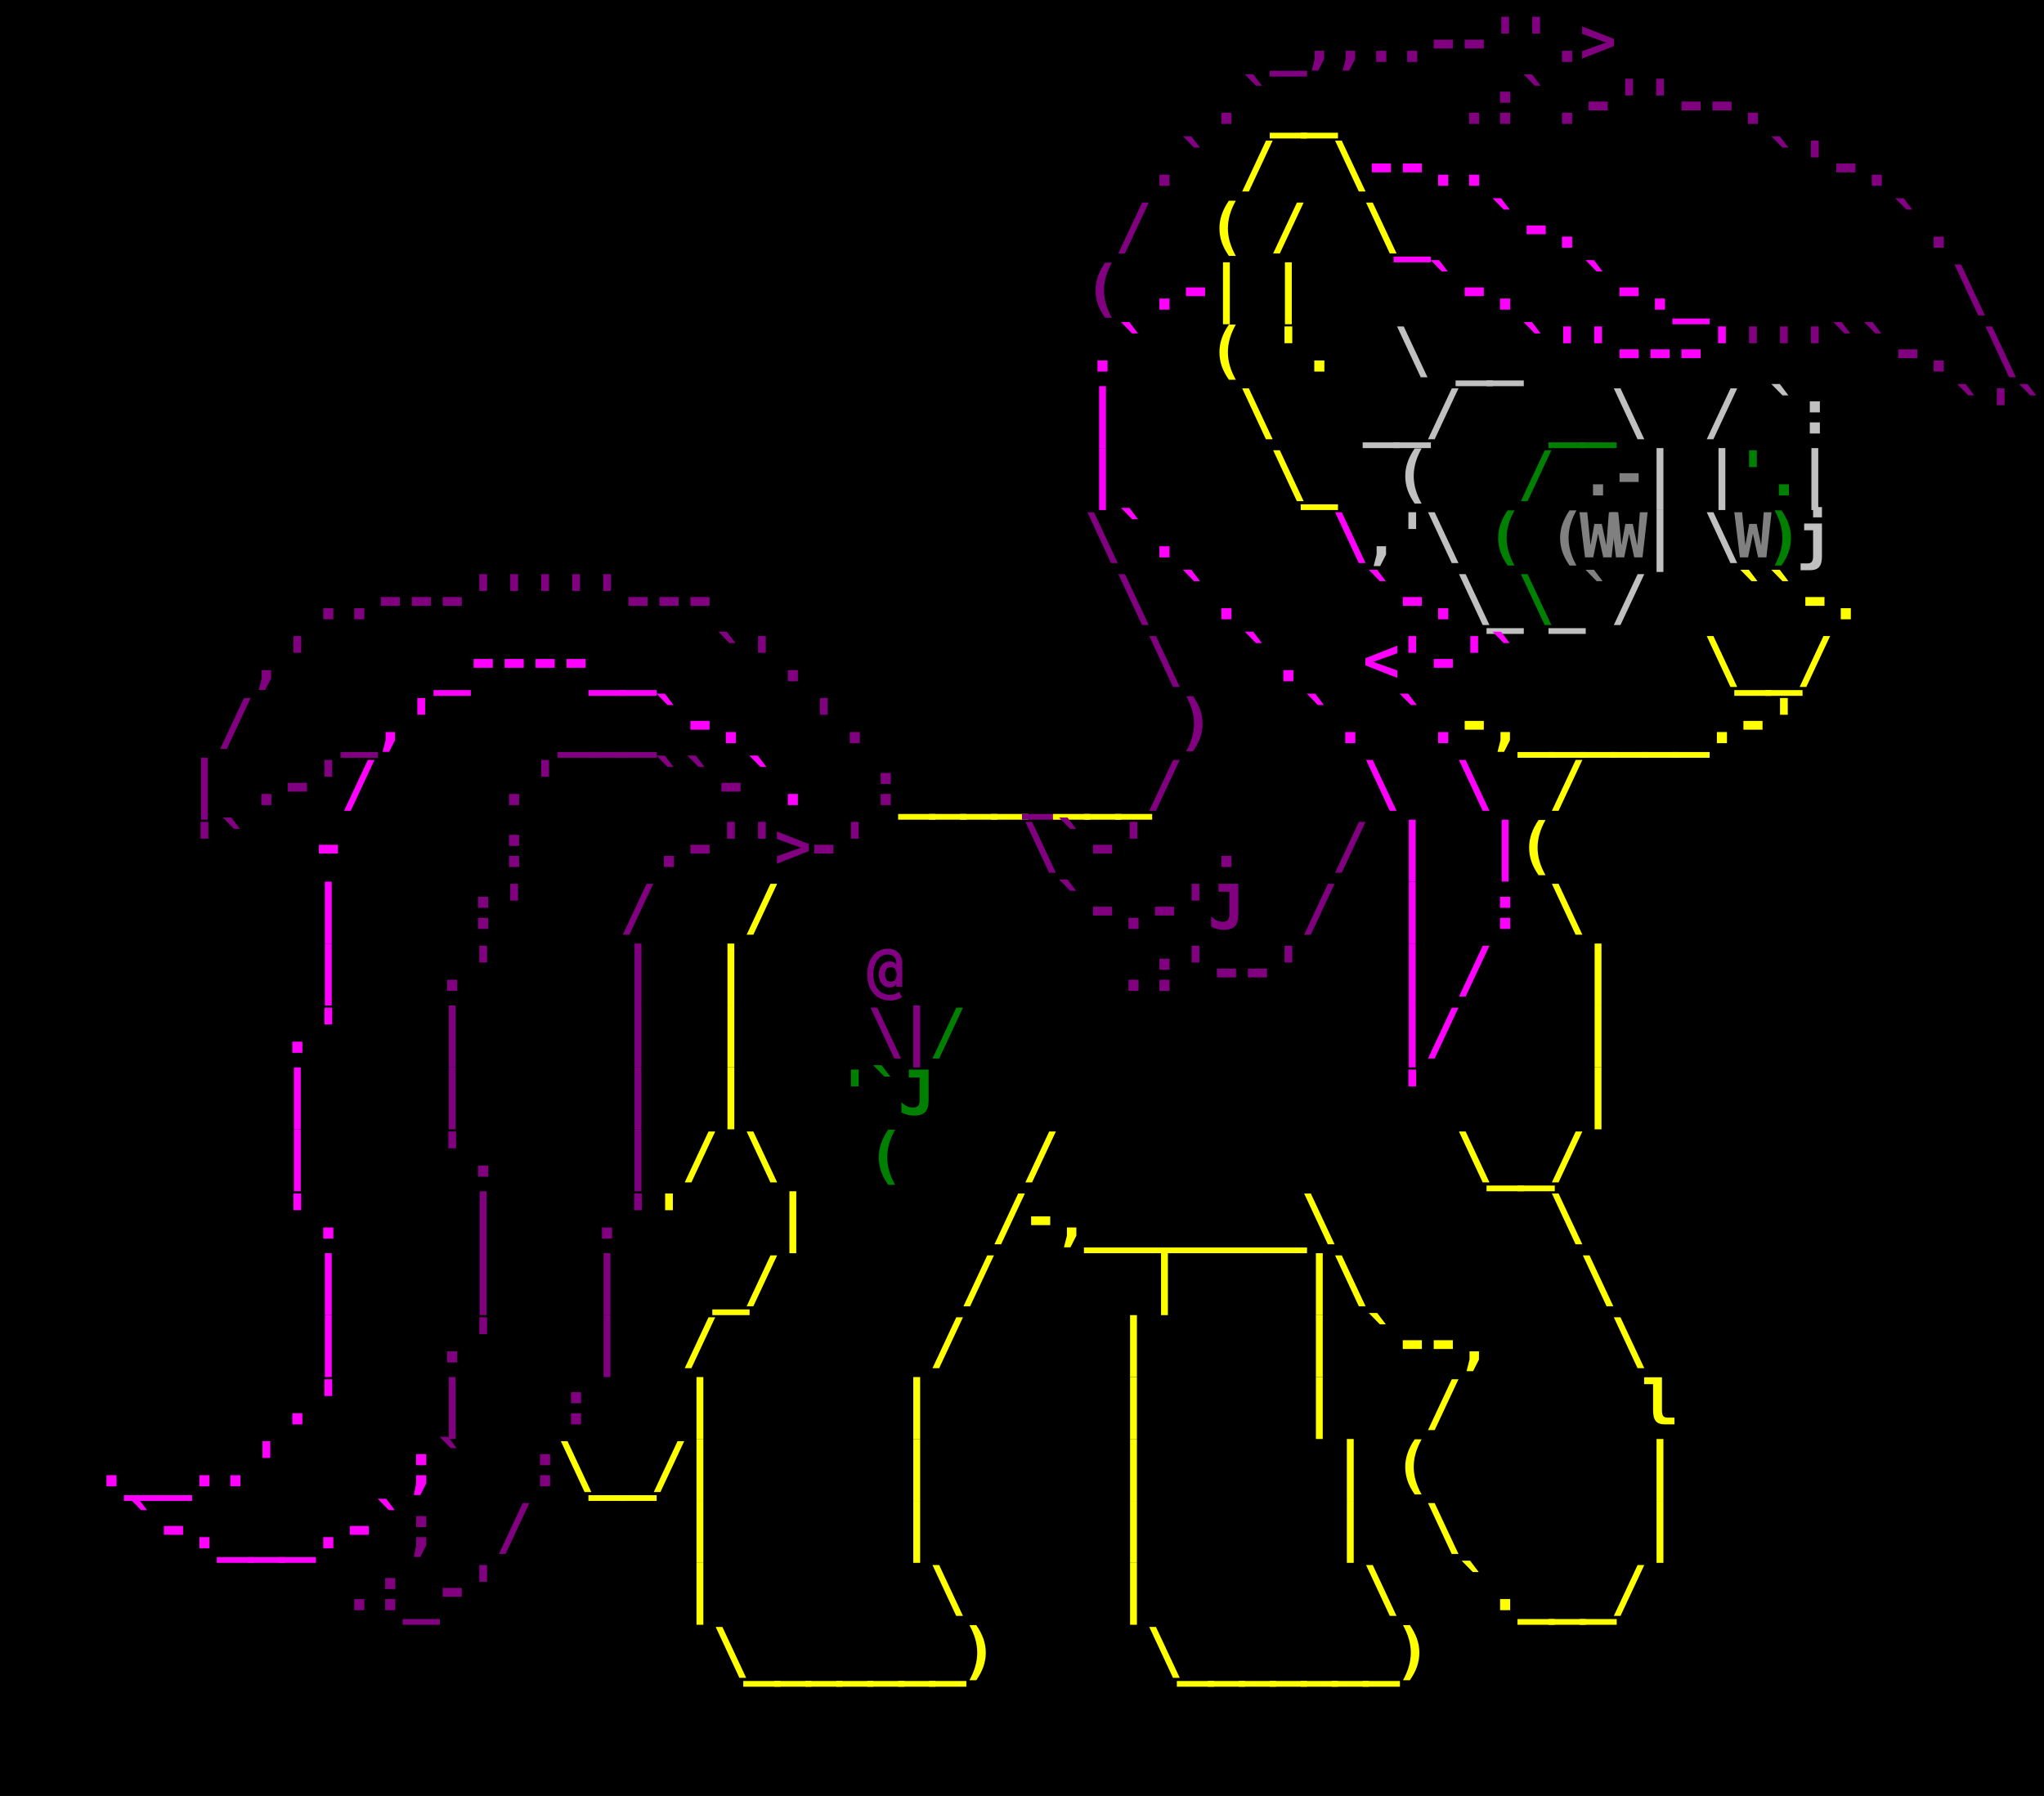
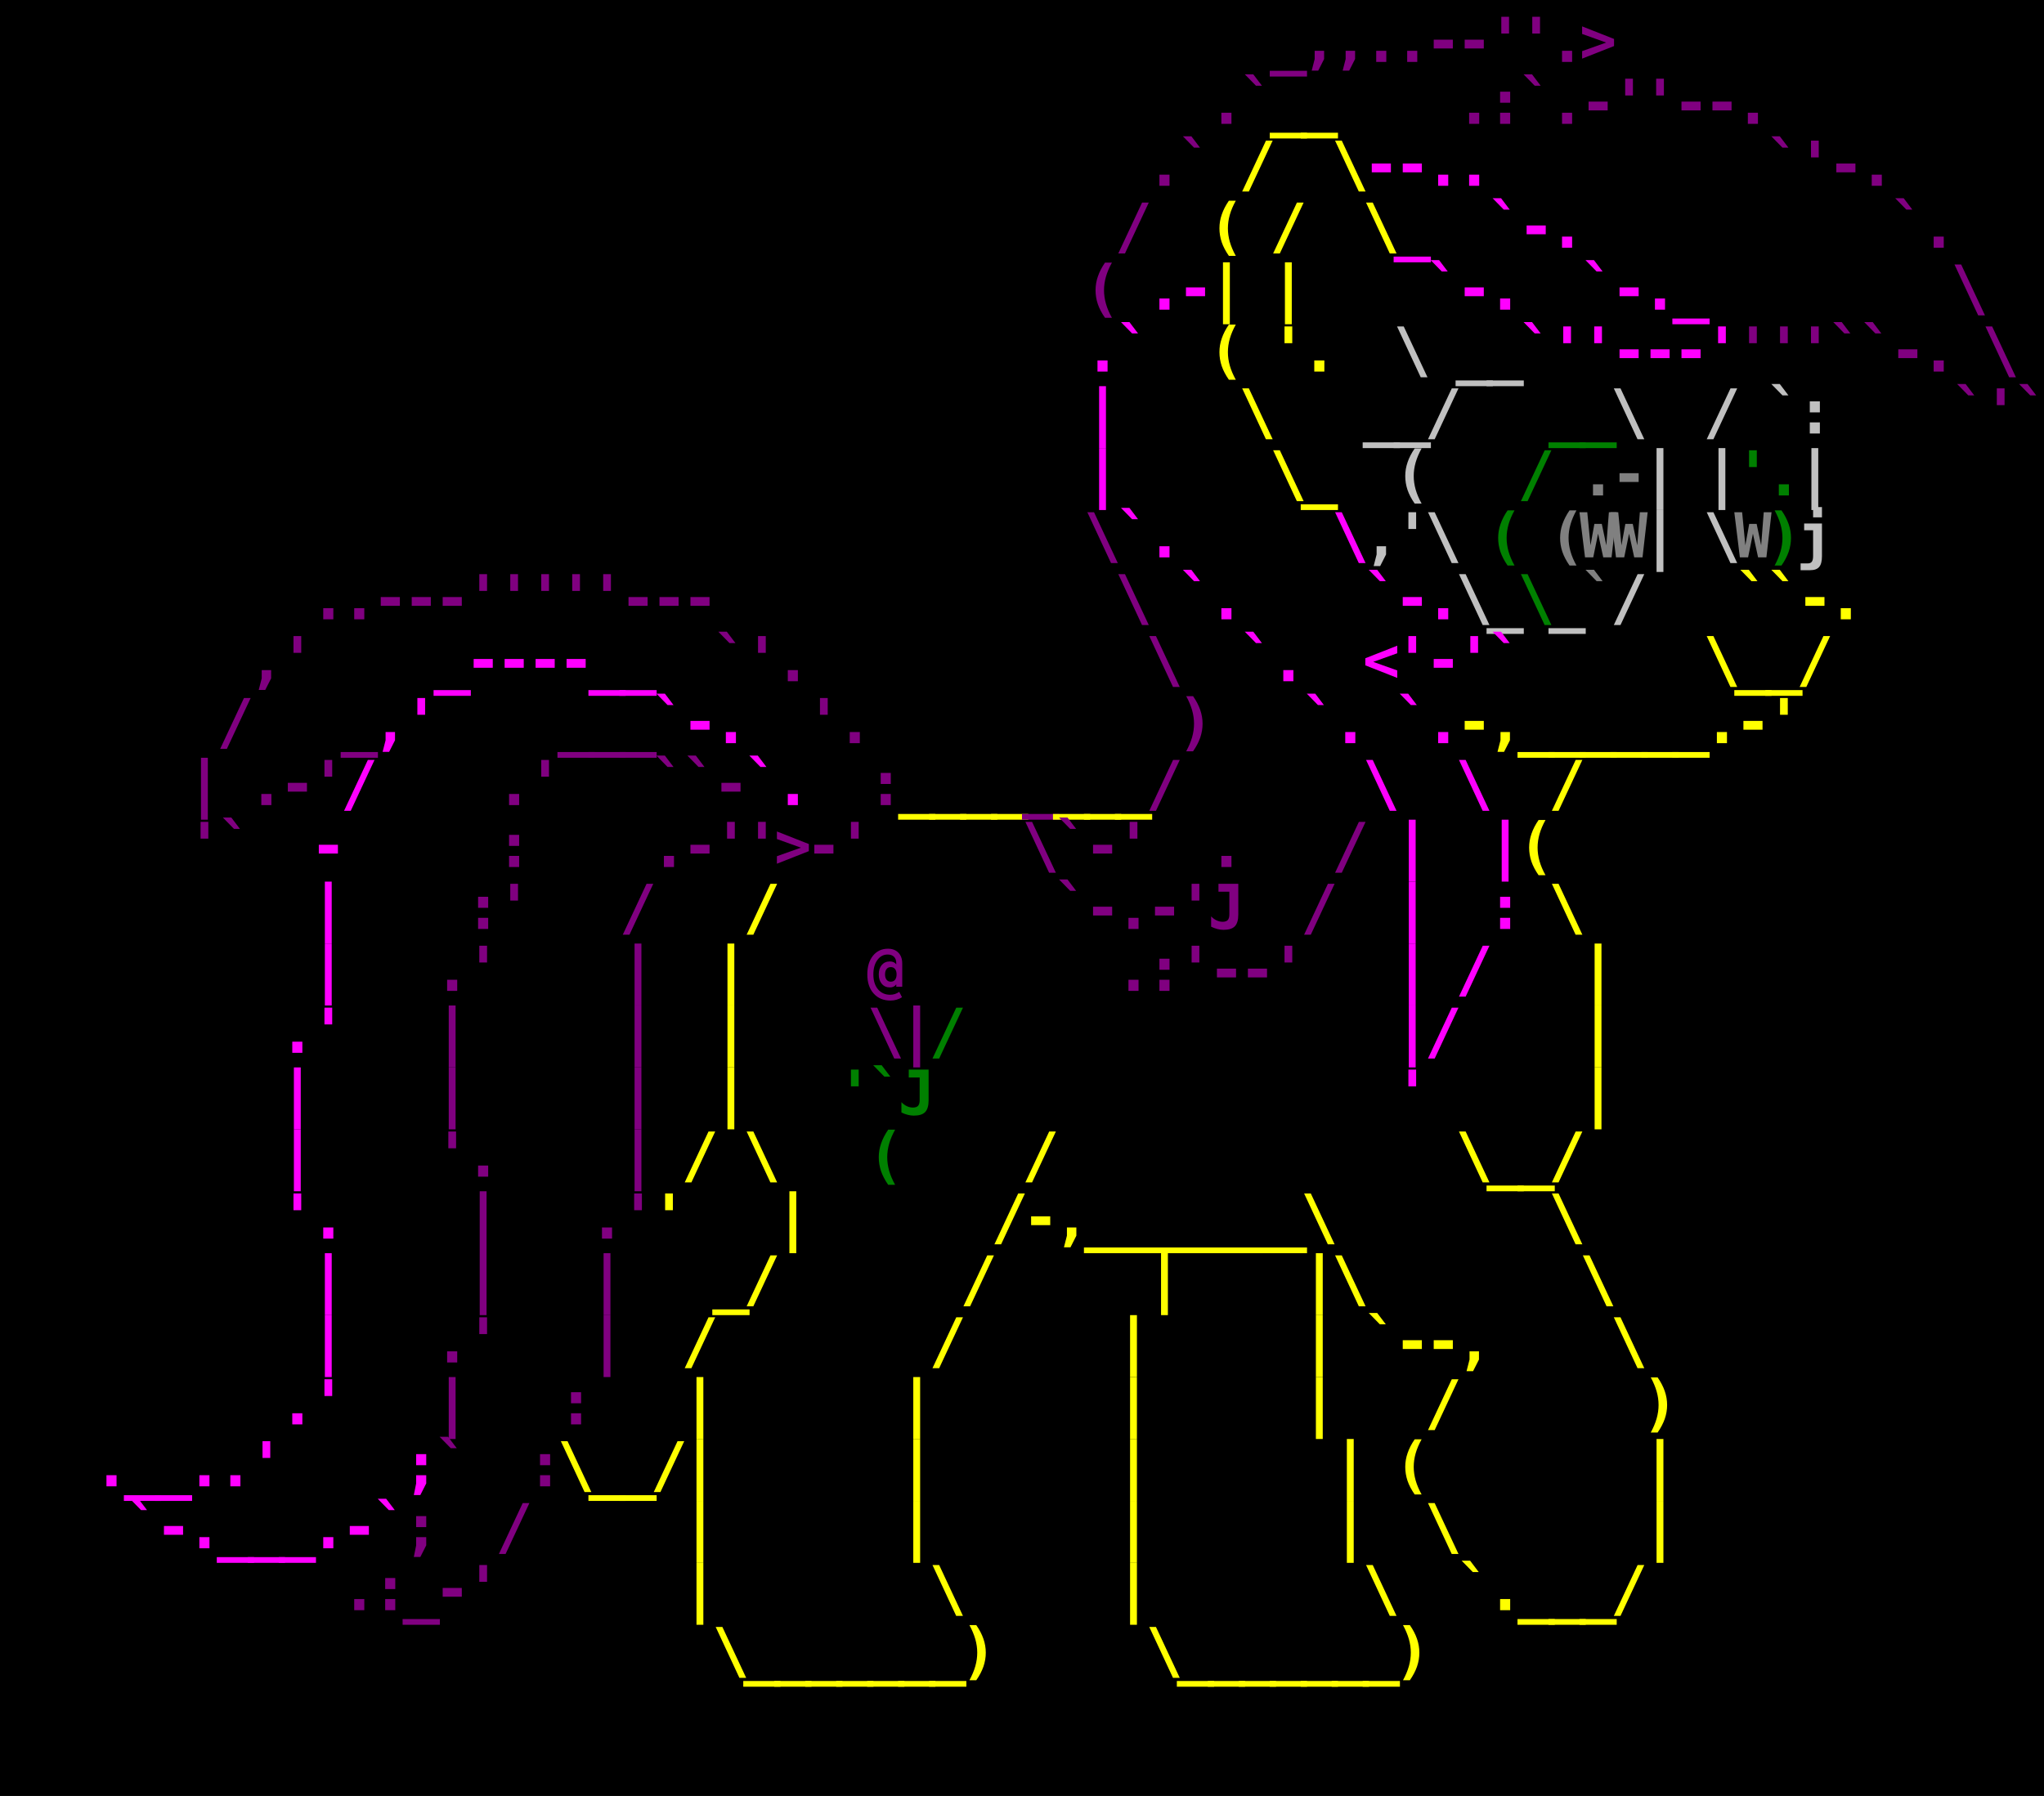
<svg xmlns="http://www.w3.org/2000/svg" width="396" height="348">
  <rect style="fill:black;stroke:none;" width="396" height="348" x="0" y="0" />
  <text y="0" x="0" style="font-family:monospace;font-size:12px;font-weight:bold;">
    <tspan x="246" y="12" style="fill:purple;">_</tspan>
    <tspan x="252" y="12" style="fill:purple;">,</tspan>
    <tspan x="258" y="12" style="fill:purple;">,</tspan>
    <tspan x="264" y="12" style="fill:purple;">.</tspan>
    <tspan x="270" y="12" style="fill:purple;">.</tspan>
    <tspan x="276" y="12" style="fill:purple;">-</tspan>
    <tspan x="282" y="12" style="fill:purple;">-</tspan>
    <tspan x="288" y="12" style="fill:purple;">'</tspan>
    <tspan x="294" y="12" style="fill:purple;">'</tspan>
    <tspan x="300" y="12" style="fill:purple;">.</tspan>
    <tspan x="306" y="12" style="fill:purple;">&gt;</tspan>
    <tspan x="234" y="24" style="fill:purple;">.</tspan>
    <tspan x="240" y="24" style="fill:purple;">`</tspan>
    <tspan x="246" y="24" style="fill:yellow;">_</tspan>
    <tspan x="252" y="24" style="fill:yellow;">_</tspan>
    <tspan x="282" y="24" style="fill:purple;">.</tspan>
    <tspan x="288" y="24" style="fill:purple;">:</tspan>
    <tspan x="294" y="24" style="fill:purple;">`</tspan>
    <tspan x="300" y="24" style="fill:purple;">.</tspan>
    <tspan x="306" y="24" style="fill:purple;">-</tspan>
    <tspan x="312" y="24" style="fill:purple;">'</tspan>
    <tspan x="318" y="24" style="fill:purple;">'</tspan>
    <tspan x="324" y="24" style="fill:purple;">-</tspan>
    <tspan x="330" y="24" style="fill:purple;">-</tspan>
    <tspan x="336" y="24" style="fill:purple;">.</tspan>
    <tspan x="222" y="36" style="fill:purple;">.</tspan>
    <tspan x="228" y="36" style="fill:purple;">`</tspan>
    <tspan x="240" y="36" style="fill:yellow;">/</tspan>
    <tspan x="258" y="36" style="fill:yellow;">\</tspan>
    <tspan x="264" y="36" style="fill:magenta;">-</tspan>
    <tspan x="270" y="36" style="fill:magenta;">-</tspan>
    <tspan x="276" y="36" style="fill:magenta;">.</tspan>
    <tspan x="282" y="36" style="fill:magenta;">.</tspan>
    <tspan x="342" y="36" style="fill:purple;">`</tspan>
    <tspan x="348" y="36" style="fill:purple;">'</tspan>
    <tspan x="354" y="36" style="fill:purple;">-</tspan>
    <tspan x="360" y="36" style="fill:purple;">.</tspan>
    <tspan x="216" y="48" style="fill:purple;">/</tspan>
    <tspan x="234" y="48" style="fill:yellow;">(</tspan>
    <tspan x="246" y="48" style="fill:yellow;">/</tspan>
    <tspan x="264" y="48" style="fill:yellow;">\</tspan>
    <tspan x="270" y="48" style="fill:magenta;">_</tspan>
    <tspan x="288" y="48" style="fill:magenta;">`</tspan>
    <tspan x="294" y="48" style="fill:magenta;">-</tspan>
    <tspan x="300" y="48" style="fill:magenta;">.</tspan>
    <tspan x="366" y="48" style="fill:purple;">`</tspan>
    <tspan x="372" y="48" style="fill:purple;">.</tspan>
    <tspan x="210" y="60" style="fill:purple;">(</tspan>
    <tspan x="222" y="60" style="fill:magenta;">.</tspan>
    <tspan x="228" y="60" style="fill:magenta;">-</tspan>
    <tspan x="234" y="60" style="fill:yellow;">|</tspan>
    <tspan x="246" y="60" style="fill:yellow;">|</tspan>
    <tspan x="276" y="60" style="fill:magenta;">`</tspan>
    <tspan x="282" y="60" style="fill:magenta;">-</tspan>
    <tspan x="288" y="60" style="fill:magenta;">.</tspan>
    <tspan x="306" y="60" style="fill:magenta;">`</tspan>
    <tspan x="312" y="60" style="fill:magenta;">-</tspan>
    <tspan x="318" y="60" style="fill:magenta;">.</tspan>
    <tspan x="324" y="60" style="fill:magenta;">_</tspan>
    <tspan x="378" y="60" style="fill:purple;">\</tspan>
    <tspan x="210" y="72" style="fill:magenta;">.</tspan>
    <tspan x="216" y="72" style="fill:magenta;">`</tspan>
    <tspan x="234" y="72" style="fill:yellow;">(</tspan>
    <tspan x="246" y="72" style="fill:yellow;">'</tspan>
    <tspan x="252" y="72" style="fill:yellow;">.</tspan>
    <tspan x="270" y="72" style="fill:silver;">\</tspan>
    <tspan x="282" y="72" style="fill:silver;">_</tspan>
    <tspan x="288" y="72" style="fill:silver;">_</tspan>
    <tspan x="294" y="72" style="fill:magenta;">`</tspan>
    <tspan x="300" y="72" style="fill:magenta;">'</tspan>
    <tspan x="306" y="72" style="fill:magenta;">'</tspan>
    <tspan x="312" y="72" style="fill:magenta;">-</tspan>
    <tspan x="318" y="72" style="fill:magenta;">-</tspan>
    <tspan x="324" y="72" style="fill:magenta;">-</tspan>
    <tspan x="330" y="72" style="fill:magenta;">'</tspan>
    <tspan x="336" y="72" style="fill:purple;">'</tspan>
    <tspan x="342" y="72" style="fill:purple;">'</tspan>
    <tspan x="348" y="72" style="fill:purple;">'</tspan>
    <tspan x="354" y="72" style="fill:purple;">`</tspan>
    <tspan x="360" y="72" style="fill:purple;">`</tspan>
    <tspan x="366" y="72" style="fill:purple;">-</tspan>
    <tspan x="372" y="72" style="fill:purple;">.</tspan>
    <tspan x="384" y="72" style="fill:purple;">\</tspan>
    <tspan x="210" y="84" style="fill:magenta;">|</tspan>
    <tspan x="240" y="84" style="fill:yellow;">\</tspan>
    <tspan x="264" y="84" style="fill:silver;">_</tspan>
    <tspan x="270" y="84" style="fill:silver;">_</tspan>
    <tspan x="276" y="84" style="fill:silver;">/</tspan>
    <tspan x="300" y="84" style="fill:green;">_</tspan>
    <tspan x="306" y="84" style="fill:green;">_</tspan>
    <tspan x="312" y="84" style="fill:silver;">\</tspan>
    <tspan x="330" y="84" style="fill:silver;">/</tspan>
    <tspan x="342" y="84" style="fill:silver;">`</tspan>
    <tspan x="348" y="84" style="fill:silver;">:</tspan>
    <tspan x="378" y="84" style="fill:purple;">`</tspan>
    <tspan x="384" y="84" style="fill:purple;">'</tspan>
    <tspan x="390" y="84" style="fill:purple;">`</tspan>
    <tspan x="210" y="96" style="fill:magenta;">|</tspan>
    <tspan x="246" y="96" style="fill:yellow;">\</tspan>
    <tspan x="252" y="96" style="fill:yellow;">_</tspan>
    <tspan x="270" y="96" style="fill:silver;">(</tspan>
    <tspan x="294" y="96" style="fill:green;">/</tspan>
    <tspan x="306" y="96" style="fill:gray;">.</tspan>
    <tspan x="312" y="96" style="fill:gray;">-</tspan>
    <tspan x="318" y="96" style="fill:silver;">|</tspan>
    <tspan x="330" y="96" style="fill:silver;">|</tspan>
    <tspan x="336" y="96" style="fill:green;">'</tspan>
    <tspan x="342" y="96" style="fill:green;">.</tspan>
    <tspan x="348" y="96" style="fill:silver;">|</tspan>
    <tspan x="210" y="108" style="fill:purple;">\</tspan>
    <tspan x="216" y="108" style="fill:magenta;">`</tspan>
    <tspan x="222" y="108" style="fill:magenta;">.</tspan>
    <tspan x="258" y="108" style="fill:magenta;">\</tspan>
    <tspan x="264" y="108" style="fill:silver;">,</tspan>
    <tspan x="270" y="108" style="fill:silver;">'</tspan>
    <tspan x="276" y="108" style="fill:silver;">\</tspan>
    <tspan x="288" y="108" style="fill:green;">(</tspan>
    <tspan x="300" y="108" style="fill:gray;">(</tspan>
    <tspan x="306" y="108" style="fill:gray;">W</tspan>
    <tspan x="312" y="108" style="fill:gray;">W</tspan>
    <tspan x="318" y="108" style="fill:silver;">|</tspan>
    <tspan x="330" y="108" style="fill:silver;">\</tspan>
    <tspan x="336" y="108" style="fill:gray;">W</tspan>
    <tspan x="342" y="108" style="fill:green;">)</tspan>
    <tspan x="348" y="108" style="fill:silver;">j</tspan>
    <tspan x="60" y="120" style="fill:purple;">.</tspan>
    <tspan x="66" y="120" style="fill:purple;">.</tspan>
    <tspan x="72" y="120" style="fill:purple;">-</tspan>
    <tspan x="78" y="120" style="fill:purple;">-</tspan>
    <tspan x="84" y="120" style="fill:purple;">-</tspan>
    <tspan x="90" y="120" style="fill:purple;">'</tspan>
    <tspan x="96" y="120" style="fill:purple;">'</tspan>
    <tspan x="102" y="120" style="fill:purple;">'</tspan>
    <tspan x="108" y="120" style="fill:purple;">'</tspan>
    <tspan x="114" y="120" style="fill:purple;">'</tspan>
    <tspan x="120" y="120" style="fill:purple;">-</tspan>
    <tspan x="126" y="120" style="fill:purple;">-</tspan>
    <tspan x="132" y="120" style="fill:purple;">-</tspan>
    <tspan x="216" y="120" style="fill:purple;">\</tspan>
    <tspan x="228" y="120" style="fill:magenta;">`</tspan>
    <tspan x="234" y="120" style="fill:magenta;">.</tspan>
    <tspan x="264" y="120" style="fill:magenta;">`</tspan>
    <tspan x="270" y="120" style="fill:magenta;">-</tspan>
    <tspan x="276" y="120" style="fill:magenta;">.</tspan>
    <tspan x="282" y="120" style="fill:silver;">\</tspan>
    <tspan x="288" y="120" style="fill:silver;">_</tspan>
    <tspan x="294" y="120" style="fill:green;">\</tspan>
    <tspan x="300" y="120" style="fill:silver;">_</tspan>
    <tspan x="306" y="120" style="fill:gray;">`</tspan>
    <tspan x="312" y="120" style="fill:silver;">/</tspan>
    <tspan x="336" y="120" style="fill:yellow;">`</tspan>
    <tspan x="342" y="120" style="fill:yellow;">`</tspan>
    <tspan x="348" y="120" style="fill:yellow;">-</tspan>
    <tspan x="354" y="120" style="fill:yellow;">.</tspan>
    <tspan x="48" y="132" style="fill:purple;">,</tspan>
    <tspan x="54" y="132" style="fill:purple;">'</tspan>
    <tspan x="84" y="132" style="fill:magenta;">_</tspan>
    <tspan x="90" y="132" style="fill:magenta;">-</tspan>
    <tspan x="96" y="132" style="fill:magenta;">-</tspan>
    <tspan x="102" y="132" style="fill:magenta;">-</tspan>
    <tspan x="108" y="132" style="fill:magenta;">-</tspan>
    <tspan x="114" y="132" style="fill:magenta;">_</tspan>
    <tspan x="120" y="132" style="fill:magenta;">_</tspan>
    <tspan x="138" y="132" style="fill:purple;">`</tspan>
    <tspan x="144" y="132" style="fill:purple;">'</tspan>
    <tspan x="150" y="132" style="fill:purple;">.</tspan>
    <tspan x="222" y="132" style="fill:purple;">\</tspan>
    <tspan x="240" y="132" style="fill:magenta;">`</tspan>
    <tspan x="246" y="132" style="fill:magenta;">.</tspan>
    <tspan x="264" y="132" style="fill:magenta;">&lt;</tspan>
    <tspan x="270" y="132" style="fill:magenta;">'</tspan>
    <tspan x="276" y="132" style="fill:magenta;">-</tspan>
    <tspan x="282" y="132" style="fill:magenta;">'</tspan>
    <tspan x="288" y="132" style="fill:magenta;">`</tspan>
    <tspan x="330" y="132" style="fill:yellow;">\</tspan>
    <tspan x="336" y="132" style="fill:yellow;">_</tspan>
    <tspan x="342" y="132" style="fill:yellow;">_</tspan>
    <tspan x="348" y="132" style="fill:yellow;">/</tspan>
    <tspan x="42" y="144" style="fill:purple;">/</tspan>
    <tspan x="66" y="144" style="fill:purple;">_</tspan>
    <tspan x="72" y="144" style="fill:magenta;">,</tspan>
    <tspan x="78" y="144" style="fill:magenta;">'</tspan>
    <tspan x="108" y="144" style="fill:purple;">_</tspan>
    <tspan x="114" y="144" style="fill:purple;">_</tspan>
    <tspan x="120" y="144" style="fill:purple;">_</tspan>
    <tspan x="126" y="144" style="fill:magenta;">`</tspan>
    <tspan x="132" y="144" style="fill:magenta;">-</tspan>
    <tspan x="138" y="144" style="fill:magenta;">.</tspan>
    <tspan x="156" y="144" style="fill:purple;">'</tspan>
    <tspan x="162" y="144" style="fill:purple;">.</tspan>
    <tspan x="228" y="144" style="fill:purple;">)</tspan>
    <tspan x="252" y="144" style="fill:magenta;">`</tspan>
    <tspan x="258" y="144" style="fill:magenta;">.</tspan>
    <tspan x="270" y="144" style="fill:magenta;">`</tspan>
    <tspan x="276" y="144" style="fill:magenta;">.</tspan>
    <tspan x="282" y="144" style="fill:yellow;">-</tspan>
    <tspan x="288" y="144" style="fill:yellow;">,</tspan>
    <tspan x="294" y="144" style="fill:yellow;">_</tspan>
    <tspan x="300" y="144" style="fill:yellow;">_</tspan>
    <tspan x="306" y="144" style="fill:yellow;">_</tspan>
    <tspan x="312" y="144" style="fill:yellow;">_</tspan>
    <tspan x="318" y="144" style="fill:yellow;">_</tspan>
    <tspan x="324" y="144" style="fill:yellow;">_</tspan>
    <tspan x="330" y="144" style="fill:yellow;">.</tspan>
    <tspan x="336" y="144" style="fill:yellow;">-</tspan>
    <tspan x="342" y="144" style="fill:yellow;">'</tspan>
    <tspan x="36" y="156" style="fill:purple;">|</tspan>
    <tspan x="48" y="156" style="fill:purple;">.</tspan>
    <tspan x="54" y="156" style="fill:purple;">-</tspan>
    <tspan x="60" y="156" style="fill:purple;">'</tspan>
    <tspan x="66" y="156" style="fill:magenta;">/</tspan>
    <tspan x="96" y="156" style="fill:purple;">.</tspan>
    <tspan x="102" y="156" style="fill:purple;">'</tspan>
    <tspan x="126" y="156" style="fill:purple;">`</tspan>
    <tspan x="132" y="156" style="fill:purple;">`</tspan>
    <tspan x="138" y="156" style="fill:purple;">-</tspan>
    <tspan x="144" y="156" style="fill:magenta;">`</tspan>
    <tspan x="150" y="156" style="fill:magenta;">.</tspan>
    <tspan x="168" y="156" style="fill:purple;">:</tspan>
    <tspan x="174" y="156" style="fill:yellow;">_</tspan>
    <tspan x="180" y="156" style="fill:yellow;">_</tspan>
    <tspan x="186" y="156" style="fill:yellow;">_</tspan>
    <tspan x="192" y="156" style="fill:yellow;">_</tspan>
    <tspan x="198" y="156" style="fill:purple;">_</tspan>
    <tspan x="204" y="156" style="fill:yellow;">_</tspan>
    <tspan x="210" y="156" style="fill:yellow;">_</tspan>
    <tspan x="216" y="156" style="fill:yellow;">_</tspan>
    <tspan x="222" y="156" style="fill:purple;">/</tspan>
    <tspan x="264" y="156" style="fill:magenta;">\</tspan>
    <tspan x="282" y="156" style="fill:magenta;">\</tspan>
    <tspan x="300" y="156" style="fill:yellow;">/</tspan>
    <tspan x="36" y="168" style="fill:purple;">'</tspan>
    <tspan x="42" y="168" style="fill:purple;">`</tspan>
    <tspan x="60" y="168" style="fill:magenta;">-</tspan>
    <tspan x="96" y="168" style="fill:purple;">:</tspan>
    <tspan x="126" y="168" style="fill:purple;">.</tspan>
    <tspan x="132" y="168" style="fill:purple;">-</tspan>
    <tspan x="138" y="168" style="fill:purple;">'</tspan>
    <tspan x="144" y="168" style="fill:purple;">'</tspan>
    <tspan x="150" y="168" style="fill:purple;">&gt;</tspan>
    <tspan x="156" y="168" style="fill:purple;">-</tspan>
    <tspan x="162" y="168" style="fill:purple;">'</tspan>
    <tspan x="198" y="168" style="fill:purple;">\</tspan>
    <tspan x="204" y="168" style="fill:purple;">`</tspan>
    <tspan x="210" y="168" style="fill:purple;">-</tspan>
    <tspan x="216" y="168" style="fill:purple;">'</tspan>
    <tspan x="234" y="168" style="fill:purple;">.</tspan>
    <tspan x="258" y="168" style="fill:purple;">/</tspan>
    <tspan x="270" y="168" style="fill:magenta;">|</tspan>
    <tspan x="288" y="168" style="fill:magenta;">|</tspan>
    <tspan x="294" y="168" style="fill:yellow;">(</tspan>
    <tspan x="60" y="180" style="fill:magenta;">|</tspan>
    <tspan x="90" y="180" style="fill:purple;">:</tspan>
    <tspan x="96" y="180" style="fill:purple;">'</tspan>
    <tspan x="120" y="180" style="fill:purple;">/</tspan>
    <tspan x="144" y="180" style="fill:yellow;">/</tspan>
    <tspan x="204" y="180" style="fill:purple;">`</tspan>
    <tspan x="210" y="180" style="fill:purple;">-</tspan>
    <tspan x="216" y="180" style="fill:purple;">.</tspan>
    <tspan x="222" y="180" style="fill:purple;">-</tspan>
    <tspan x="228" y="180" style="fill:purple;">'</tspan>
    <tspan x="234" y="180" style="fill:purple;">J</tspan>
    <tspan x="252" y="180" style="fill:purple;">/</tspan>
    <tspan x="270" y="180" style="fill:magenta;">|</tspan>
    <tspan x="288" y="180" style="fill:magenta;">:</tspan>
    <tspan x="300" y="180" style="fill:yellow;">\</tspan>
    <tspan x="60" y="192" style="fill:magenta;">|</tspan>
    <tspan x="84" y="192" style="fill:purple;">.</tspan>
    <tspan x="90" y="192" style="fill:purple;">'</tspan>
    <tspan x="120" y="192" style="fill:purple;">|</tspan>
    <tspan x="138" y="192" style="fill:yellow;">|</tspan>
    <tspan x="168" y="192" style="fill:purple;">@</tspan>
    <tspan x="216" y="192" style="fill:purple;">.</tspan>
    <tspan x="222" y="192" style="fill:purple;">:</tspan>
    <tspan x="228" y="192" style="fill:purple;">'</tspan>
    <tspan x="234" y="192" style="fill:purple;">-</tspan>
    <tspan x="240" y="192" style="fill:purple;">-</tspan>
    <tspan x="246" y="192" style="fill:purple;">'</tspan>
    <tspan x="270" y="192" style="fill:magenta;">|</tspan>
    <tspan x="282" y="192" style="fill:magenta;">/</tspan>
    <tspan x="306" y="192" style="fill:yellow;">|</tspan>
    <tspan x="54" y="204" style="fill:magenta;">.</tspan>
    <tspan x="60" y="204" style="fill:magenta;">'</tspan>
    <tspan x="84" y="204" style="fill:purple;">|</tspan>
    <tspan x="120" y="204" style="fill:purple;">|</tspan>
    <tspan x="138" y="204" style="fill:yellow;">|</tspan>
    <tspan x="168" y="204" style="fill:purple;">\</tspan>
    <tspan x="174" y="204" style="fill:purple;">|</tspan>
    <tspan x="180" y="204" style="fill:green;">/</tspan>
    <tspan x="270" y="204" style="fill:magenta;">|</tspan>
    <tspan x="276" y="204" style="fill:magenta;">/</tspan>
    <tspan x="306" y="204" style="fill:yellow;">|</tspan>
    <tspan x="54" y="216" style="fill:magenta;">|</tspan>
    <tspan x="84" y="216" style="fill:purple;">|</tspan>
    <tspan x="120" y="216" style="fill:purple;">|</tspan>
    <tspan x="138" y="216" style="fill:yellow;">|</tspan>
    <tspan x="162" y="216" style="fill:green;">'</tspan>
    <tspan x="168" y="216" style="fill:green;">`</tspan>
    <tspan x="174" y="216" style="fill:green;">J</tspan>
    <tspan x="270" y="216" style="fill:magenta;">'</tspan>
    <tspan x="306" y="216" style="fill:yellow;">|</tspan>
    <tspan x="54" y="228" style="fill:magenta;">|</tspan>
    <tspan x="84" y="228" style="fill:purple;">'</tspan>
    <tspan x="90" y="228" style="fill:purple;">.</tspan>
    <tspan x="120" y="228" style="fill:purple;">|</tspan>
    <tspan x="132" y="228" style="fill:yellow;">/</tspan>
    <tspan x="144" y="228" style="fill:yellow;">\</tspan>
    <tspan x="168" y="228" style="fill:green;">(</tspan>
    <tspan x="198" y="228" style="fill:yellow;">/</tspan>
    <tspan x="282" y="228" style="fill:yellow;">\</tspan>
    <tspan x="288" y="228" style="fill:yellow;">_</tspan>
    <tspan x="294" y="228" style="fill:yellow;">_</tspan>
    <tspan x="300" y="228" style="fill:yellow;">/</tspan>
    <tspan x="54" y="240" style="fill:magenta;">'</tspan>
    <tspan x="60" y="240" style="fill:magenta;">.</tspan>
    <tspan x="90" y="240" style="fill:purple;">|</tspan>
    <tspan x="114" y="240" style="fill:purple;">.</tspan>
    <tspan x="120" y="240" style="fill:purple;">'</tspan>
    <tspan x="126" y="240" style="fill:yellow;">'</tspan>
    <tspan x="150" y="240" style="fill:yellow;">|</tspan>
    <tspan x="192" y="240" style="fill:yellow;">/</tspan>
    <tspan x="198" y="240" style="fill:yellow;">-</tspan>
    <tspan x="204" y="240" style="fill:yellow;">,</tspan>
    <tspan x="210" y="240" style="fill:yellow;">_</tspan>
    <tspan x="216" y="240" style="fill:yellow;">_</tspan>
    <tspan x="222" y="240" style="fill:yellow;">_</tspan>
    <tspan x="228" y="240" style="fill:yellow;">_</tspan>
    <tspan x="234" y="240" style="fill:yellow;">_</tspan>
    <tspan x="240" y="240" style="fill:yellow;">_</tspan>
    <tspan x="246" y="240" style="fill:yellow;">_</tspan>
    <tspan x="252" y="240" style="fill:yellow;">\</tspan>
    <tspan x="300" y="240" style="fill:yellow;">\</tspan>
    <tspan x="60" y="252" style="fill:magenta;">|</tspan>
    <tspan x="90" y="252" style="fill:purple;">|</tspan>
    <tspan x="114" y="252" style="fill:purple;">|</tspan>
    <tspan x="138" y="252" style="fill:yellow;">_</tspan>
    <tspan x="144" y="252" style="fill:yellow;">/</tspan>
    <tspan x="186" y="252" style="fill:yellow;">/</tspan>
    <tspan x="222" y="252" style="fill:yellow;">|</tspan>
    <tspan x="252" y="252" style="fill:yellow;">|</tspan>
    <tspan x="258" y="252" style="fill:yellow;">\</tspan>
    <tspan x="306" y="252" style="fill:yellow;">\</tspan>
    <tspan x="60" y="264" style="fill:magenta;">|</tspan>
    <tspan x="84" y="264" style="fill:purple;">.</tspan>
    <tspan x="90" y="264" style="fill:purple;">'</tspan>
    <tspan x="114" y="264" style="fill:purple;">|</tspan>
    <tspan x="132" y="264" style="fill:yellow;">/</tspan>
    <tspan x="180" y="264" style="fill:yellow;">/</tspan>
    <tspan x="216" y="264" style="fill:yellow;">|</tspan>
    <tspan x="252" y="264" style="fill:yellow;">|</tspan>
    <tspan x="264" y="264" style="fill:yellow;">`</tspan>
    <tspan x="270" y="264" style="fill:yellow;">-</tspan>
    <tspan x="276" y="264" style="fill:yellow;">-</tspan>
    <tspan x="282" y="264" style="fill:yellow;">,</tspan>
    <tspan x="312" y="264" style="fill:yellow;">\</tspan>
    <tspan x="54" y="276" style="fill:magenta;">.</tspan>
    <tspan x="60" y="276" style="fill:magenta;">'</tspan>
    <tspan x="84" y="276" style="fill:purple;">|</tspan>
    <tspan x="108" y="276" style="fill:purple;">:</tspan>
    <tspan x="132" y="276" style="fill:yellow;">|</tspan>
    <tspan x="174" y="276" style="fill:yellow;">|</tspan>
    <tspan x="216" y="276" style="fill:yellow;">|</tspan>
    <tspan x="252" y="276" style="fill:yellow;">|</tspan>
    <tspan x="276" y="276" style="fill:yellow;">/</tspan>
-     <tspan x="318" y="276" style="fill:yellow;">l</tspan>
+     <tspan x="318" y="276" style="fill:yellow;">)</tspan>
    <tspan x="18" y="288" style="fill:magenta;">.</tspan>
    <tspan x="24" y="288" style="fill:magenta;">_</tspan>
    <tspan x="30" y="288" style="fill:magenta;">_</tspan>
    <tspan x="36" y="288" style="fill:magenta;">.</tspan>
    <tspan x="42" y="288" style="fill:magenta;">.</tspan>
    <tspan x="48" y="288" style="fill:magenta;">'</tspan>
    <tspan x="78" y="288" style="fill:magenta;">;</tspan>
    <tspan x="84" y="288" style="fill:purple;">`</tspan>
    <tspan x="102" y="288" style="fill:purple;">:</tspan>
    <tspan x="108" y="288" style="fill:yellow;">\</tspan>
    <tspan x="114" y="288" style="fill:yellow;">_</tspan>
    <tspan x="120" y="288" style="fill:yellow;">_</tspan>
    <tspan x="126" y="288" style="fill:yellow;">/</tspan>
    <tspan x="132" y="288" style="fill:yellow;">|</tspan>
    <tspan x="174" y="288" style="fill:yellow;">|</tspan>
    <tspan x="216" y="288" style="fill:yellow;">|</tspan>
    <tspan x="258" y="288" style="fill:yellow;">|</tspan>
    <tspan x="270" y="288" style="fill:yellow;">(</tspan>
    <tspan x="318" y="288" style="fill:yellow;">|</tspan>
    <tspan x="24" y="300" style="fill:magenta;">`</tspan>
    <tspan x="30" y="300" style="fill:magenta;">-</tspan>
    <tspan x="36" y="300" style="fill:magenta;">.</tspan>
    <tspan x="42" y="300" style="fill:magenta;">_</tspan>
    <tspan x="48" y="300" style="fill:magenta;">_</tspan>
    <tspan x="54" y="300" style="fill:magenta;">_</tspan>
    <tspan x="60" y="300" style="fill:magenta;">.</tspan>
    <tspan x="66" y="300" style="fill:magenta;">-</tspan>
    <tspan x="72" y="300" style="fill:magenta;">`</tspan>
    <tspan x="78" y="300" style="fill:purple;">;</tspan>
    <tspan x="96" y="300" style="fill:purple;">/</tspan>
    <tspan x="132" y="300" style="fill:yellow;">|</tspan>
    <tspan x="174" y="300" style="fill:yellow;">|</tspan>
    <tspan x="216" y="300" style="fill:yellow;">|</tspan>
    <tspan x="258" y="300" style="fill:yellow;">|</tspan>
    <tspan x="276" y="300" style="fill:yellow;">\</tspan>
    <tspan x="318" y="300" style="fill:yellow;">|</tspan>
    <tspan x="66" y="312" style="fill:purple;">.</tspan>
    <tspan x="72" y="312" style="fill:purple;">:</tspan>
    <tspan x="78" y="312" style="fill:purple;">_</tspan>
    <tspan x="84" y="312" style="fill:purple;">-</tspan>
    <tspan x="90" y="312" style="fill:purple;">'</tspan>
    <tspan x="132" y="312" style="fill:yellow;">|</tspan>
    <tspan x="180" y="312" style="fill:yellow;">\</tspan>
    <tspan x="216" y="312" style="fill:yellow;">|</tspan>
    <tspan x="264" y="312" style="fill:yellow;">\</tspan>
    <tspan x="282" y="312" style="fill:yellow;">`</tspan>
    <tspan x="288" y="312" style="fill:yellow;">.</tspan>
    <tspan x="294" y="312" style="fill:yellow;">_</tspan>
    <tspan x="300" y="312" style="fill:yellow;">_</tspan>
    <tspan x="306" y="312" style="fill:yellow;">_</tspan>
    <tspan x="312" y="312" style="fill:yellow;">/</tspan>
    <tspan x="138" y="324" style="fill:yellow;">\</tspan>
    <tspan x="144" y="324" style="fill:yellow;">_</tspan>
    <tspan x="150" y="324" style="fill:yellow;">_</tspan>
    <tspan x="156" y="324" style="fill:yellow;">_</tspan>
    <tspan x="162" y="324" style="fill:yellow;">_</tspan>
    <tspan x="168" y="324" style="fill:yellow;">_</tspan>
    <tspan x="174" y="324" style="fill:yellow;">_</tspan>
    <tspan x="180" y="324" style="fill:yellow;">_</tspan>
    <tspan x="186" y="324" style="fill:yellow;">)</tspan>
    <tspan x="222" y="324" style="fill:yellow;">\</tspan>
    <tspan x="228" y="324" style="fill:yellow;">_</tspan>
    <tspan x="234" y="324" style="fill:yellow;">_</tspan>
    <tspan x="240" y="324" style="fill:yellow;">_</tspan>
    <tspan x="246" y="324" style="fill:yellow;">_</tspan>
    <tspan x="252" y="324" style="fill:yellow;">_</tspan>
    <tspan x="258" y="324" style="fill:yellow;">_</tspan>
    <tspan x="264" y="324" style="fill:yellow;">_</tspan>
    <tspan x="270" y="324" style="fill:yellow;">)</tspan>
  </text>
</svg>
